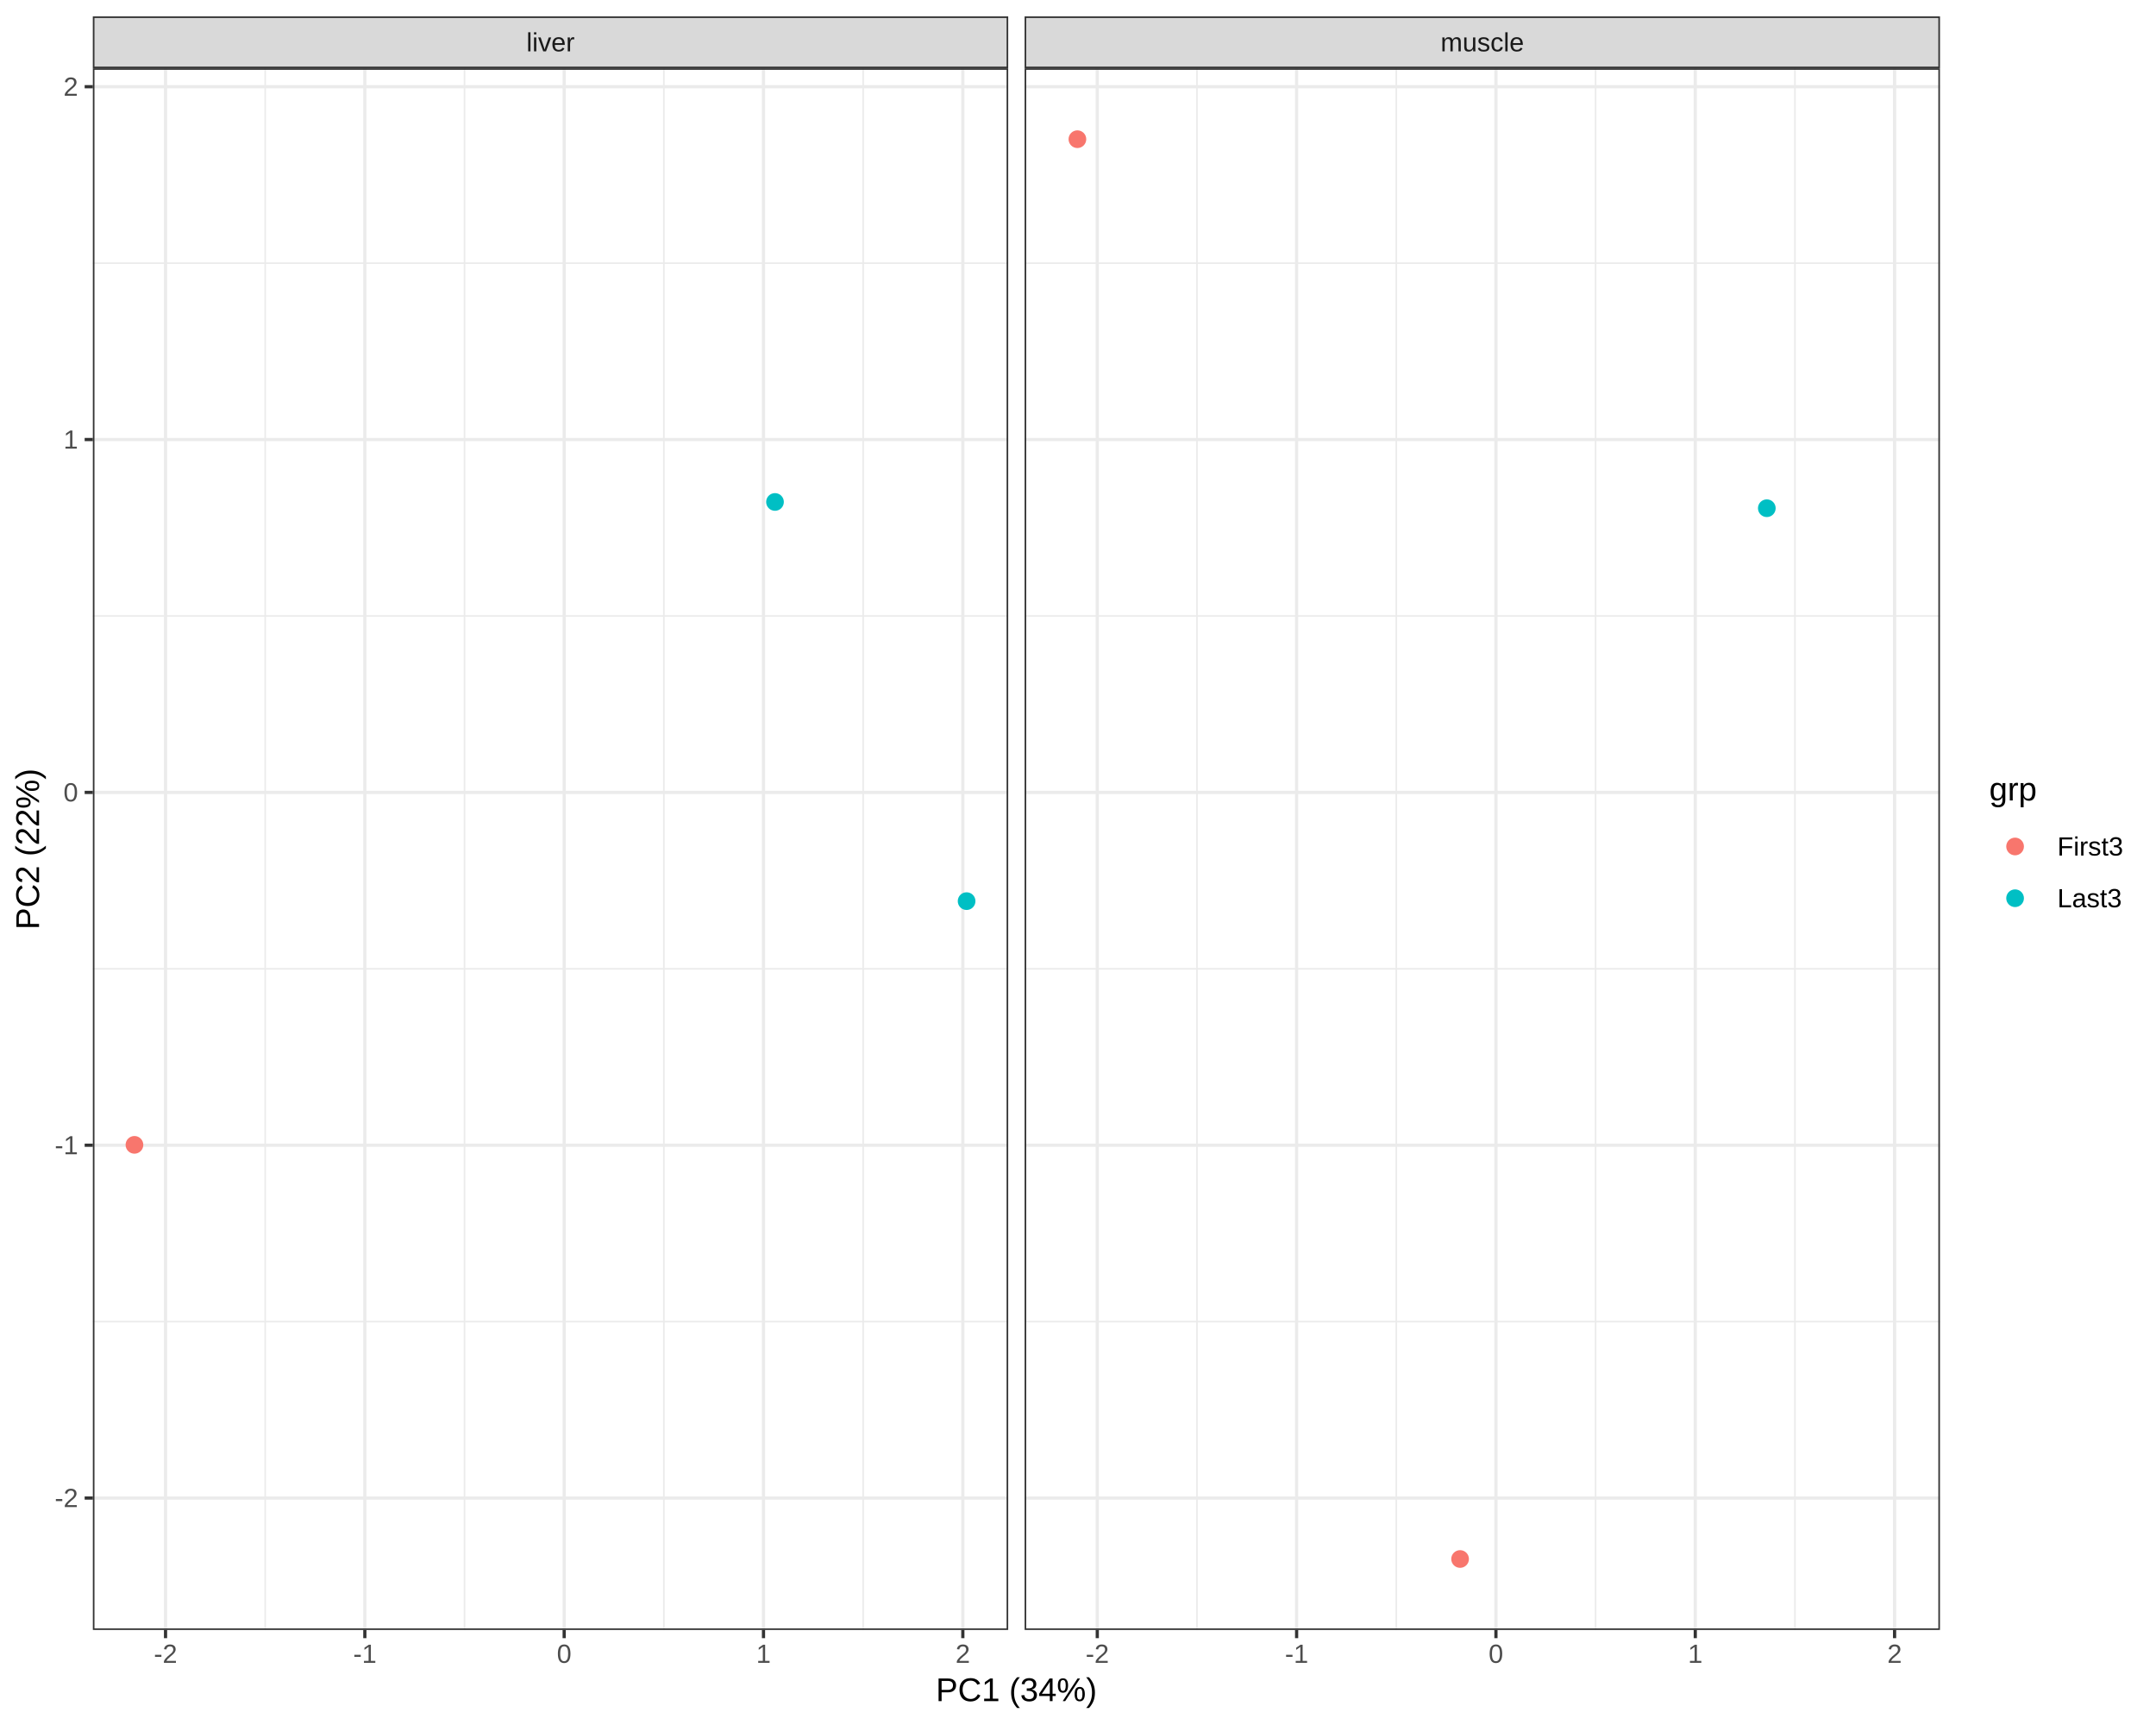
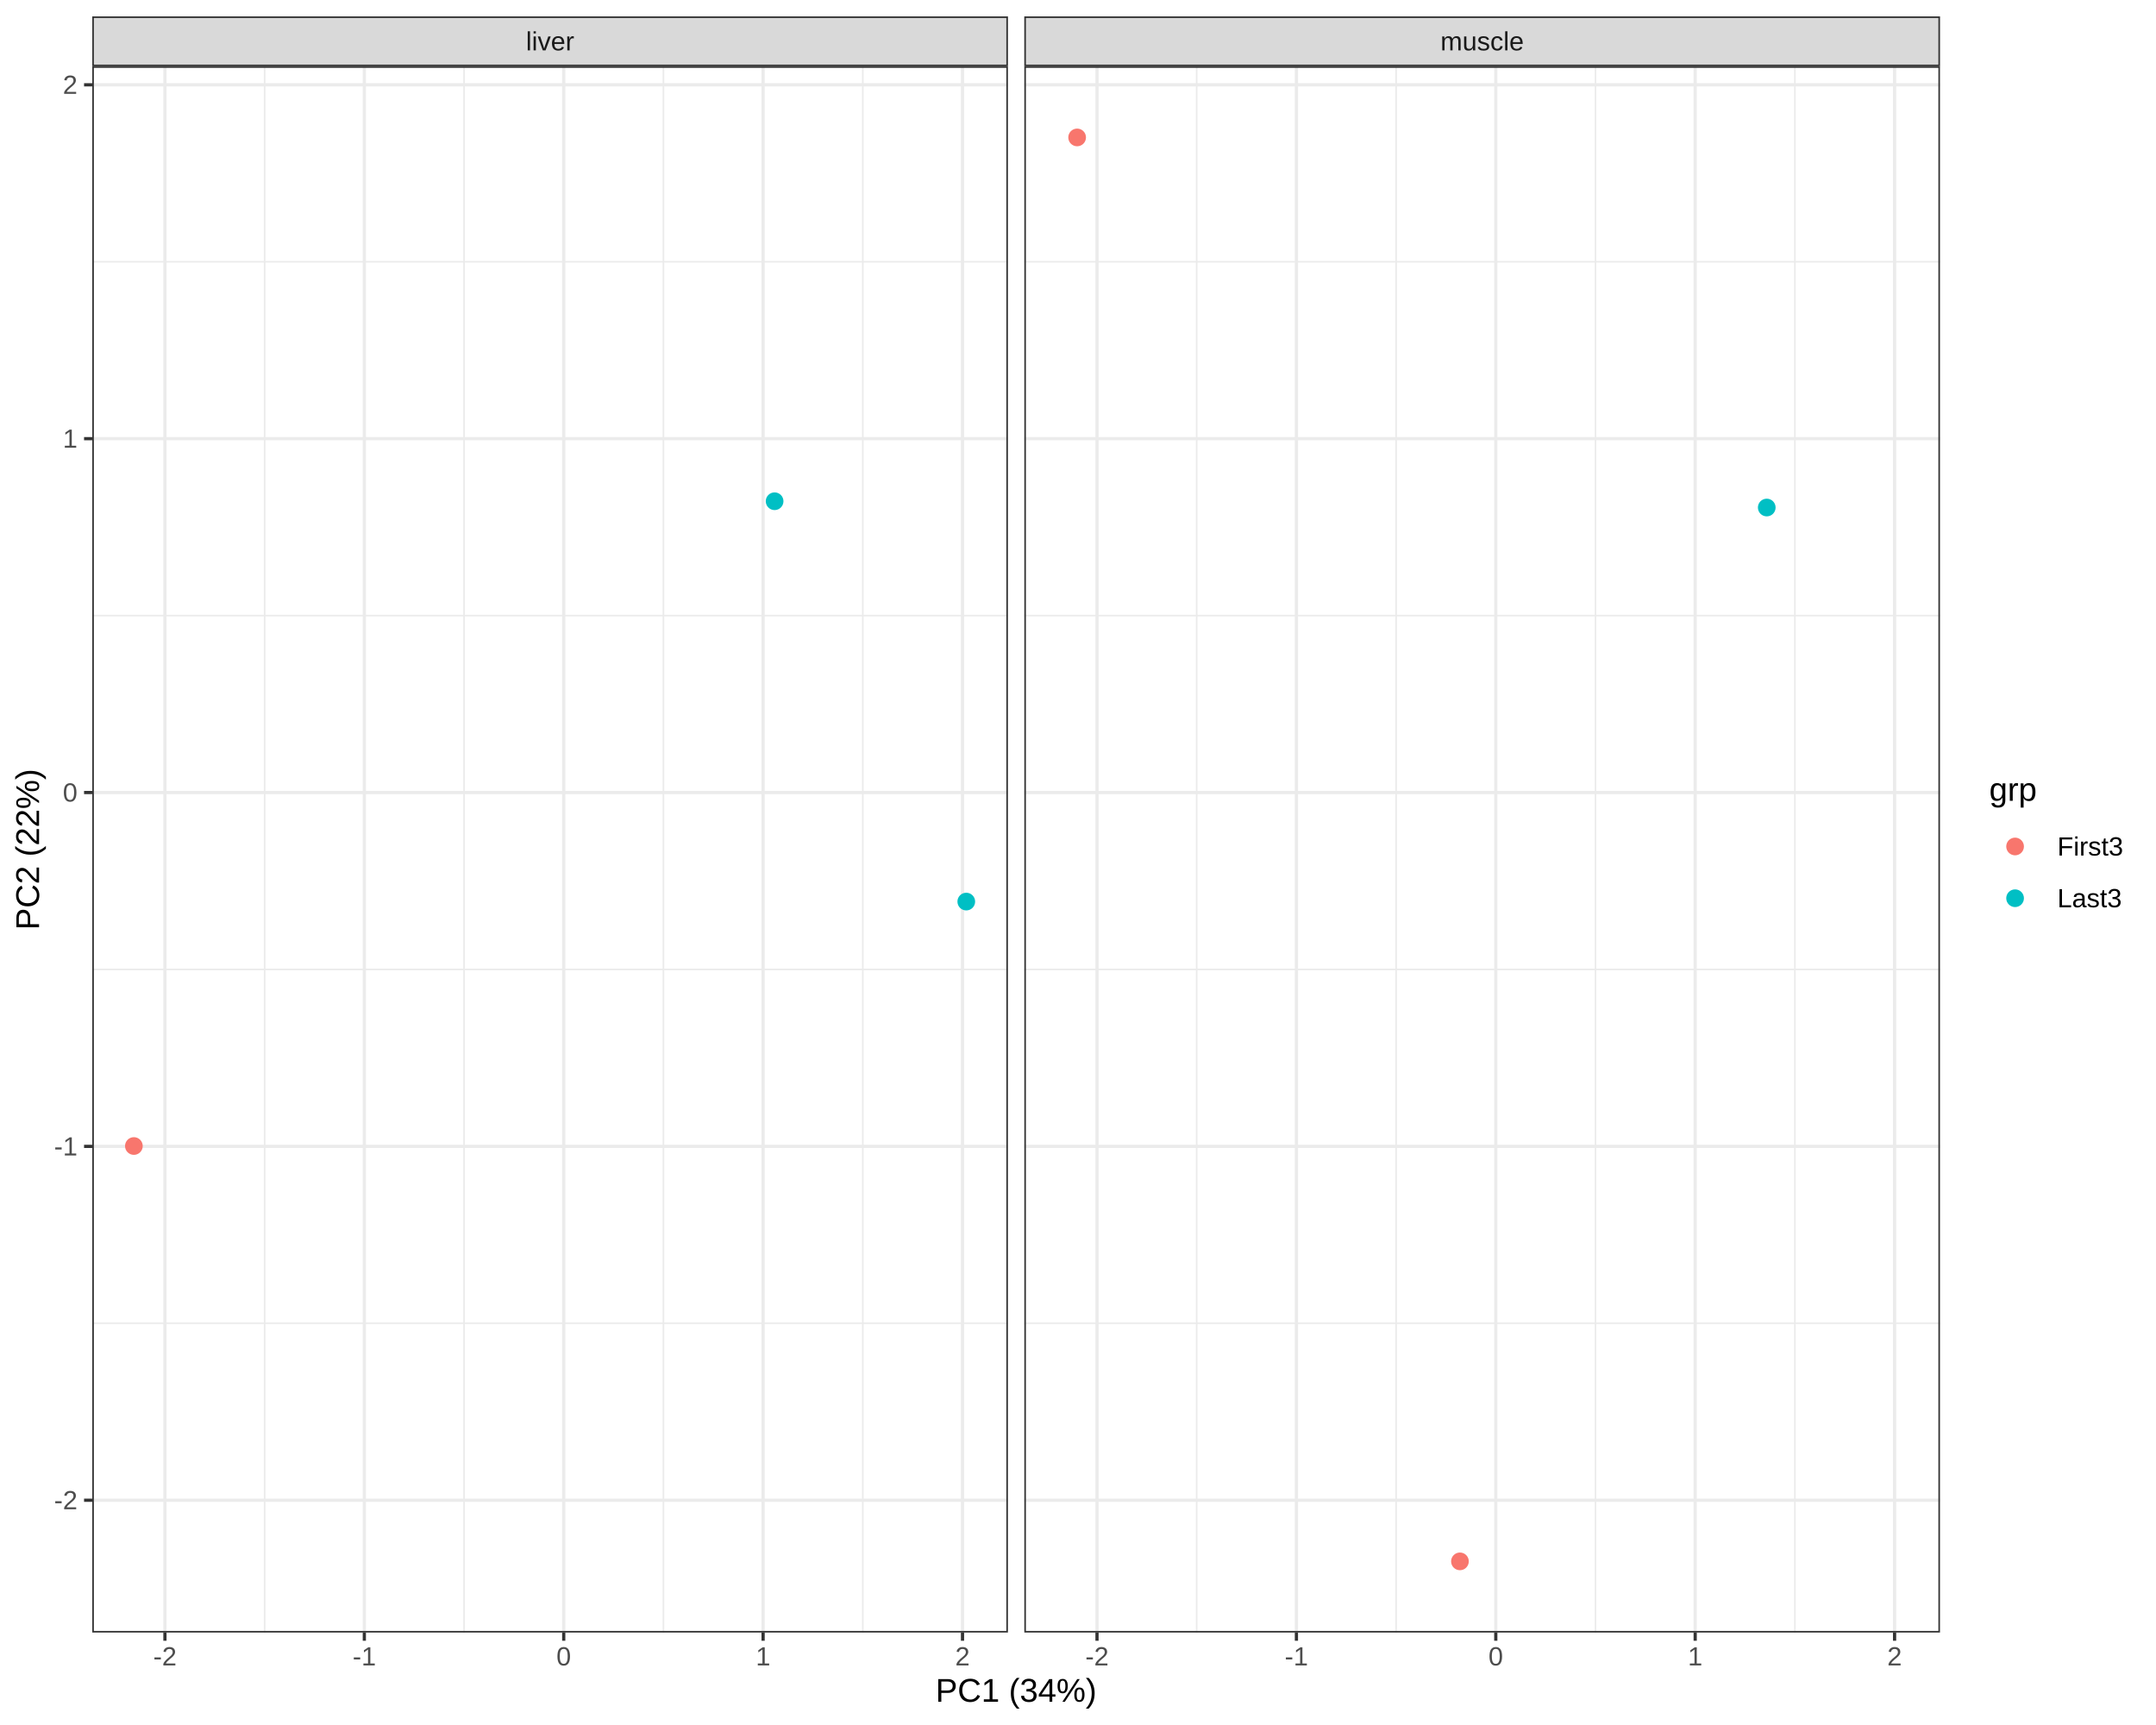
<svg xmlns="http://www.w3.org/2000/svg" viewBox="0 0 720.00 576.00">
  <defs>
    <style type="text/css">
    line, polyline, polygon, path, rect, circle {
      fill: none;
      stroke: #000000;
      stroke-linecap: round;
      stroke-linejoin: round;
      stroke-miterlimit: 10.00;
    }
  </style>
  </defs>
  <rect width="100%" height="100%" style="stroke: none; fill: #FFFFFF;" />
  <rect x="0.00" y="0.00" width="720.00" height="576.00" style="stroke-width: 1.07; stroke: #FFFFFF; fill: #FFFFFF;" />
  <defs>
-     <clipPath id="cpMzEuMDF8MzM2LjY5fDU0NC4yN3wyMi43OA==">
-       <rect x="31.01" y="22.78" width="305.68" height="521.49" />
+     <clipPath id="cpMzAuODF8MzM2LjU5fDU0NS4xM3wyMi4xMg==">
+       <rect x="30.81" y="22.12" width="305.79" height="523.01" />
    </clipPath>
  </defs>
-   <rect x="31.01" y="22.78" width="305.68" height="521.49" style="stroke-width: 1.07; stroke: none; fill: #FFFFFF;" clip-path="url(#cpMzEuMDF8MzM2LjY5fDU0NC4yN3wyMi43OA==)" />
-   <polyline points="31.01,441.31 336.69,441.31 " style="stroke-width: 0.53; stroke: #EBEBEB; stroke-linecap: butt;" clip-path="url(#cpMzEuMDF8MzM2LjY5fDU0NC4yN3wyMi43OA==)" />
-   <polyline points="31.01,323.50 336.69,323.50 " style="stroke-width: 0.53; stroke: #EBEBEB; stroke-linecap: butt;" clip-path="url(#cpMzEuMDF8MzM2LjY5fDU0NC4yN3wyMi43OA==)" />
-   <polyline points="31.01,205.68 336.69,205.68 " style="stroke-width: 0.53; stroke: #EBEBEB; stroke-linecap: butt;" clip-path="url(#cpMzEuMDF8MzM2LjY5fDU0NC4yN3wyMi43OA==)" />
-   <polyline points="31.01,87.87 336.69,87.87 " style="stroke-width: 0.53; stroke: #EBEBEB; stroke-linecap: butt;" clip-path="url(#cpMzEuMDF8MzM2LjY5fDU0NC4yN3wyMi43OA==)" />
-   <polyline points="88.56,544.27 88.56,22.78 " style="stroke-width: 0.53; stroke: #EBEBEB; stroke-linecap: butt;" clip-path="url(#cpMzEuMDF8MzM2LjY5fDU0NC4yN3wyMi43OA==)" />
-   <polyline points="155.13,544.27 155.13,22.78 " style="stroke-width: 0.53; stroke: #EBEBEB; stroke-linecap: butt;" clip-path="url(#cpMzEuMDF8MzM2LjY5fDU0NC4yN3wyMi43OA==)" />
-   <polyline points="221.69,544.27 221.69,22.78 " style="stroke-width: 0.53; stroke: #EBEBEB; stroke-linecap: butt;" clip-path="url(#cpMzEuMDF8MzM2LjY5fDU0NC4yN3wyMi43OA==)" />
-   <polyline points="288.26,544.27 288.26,22.78 " style="stroke-width: 0.53; stroke: #EBEBEB; stroke-linecap: butt;" clip-path="url(#cpMzEuMDF8MzM2LjY5fDU0NC4yN3wyMi43OA==)" />
-   <polyline points="31.01,500.22 336.69,500.22 " style="stroke-width: 1.07; stroke: #EBEBEB; stroke-linecap: butt;" clip-path="url(#cpMzEuMDF8MzM2LjY5fDU0NC4yN3wyMi43OA==)" />
-   <polyline points="31.01,382.40 336.69,382.40 " style="stroke-width: 1.07; stroke: #EBEBEB; stroke-linecap: butt;" clip-path="url(#cpMzEuMDF8MzM2LjY5fDU0NC4yN3wyMi43OA==)" />
-   <polyline points="31.01,264.59 336.69,264.59 " style="stroke-width: 1.07; stroke: #EBEBEB; stroke-linecap: butt;" clip-path="url(#cpMzEuMDF8MzM2LjY5fDU0NC4yN3wyMi43OA==)" />
-   <polyline points="31.01,146.77 336.69,146.77 " style="stroke-width: 1.07; stroke: #EBEBEB; stroke-linecap: butt;" clip-path="url(#cpMzEuMDF8MzM2LjY5fDU0NC4yN3wyMi43OA==)" />
-   <polyline points="31.01,28.96 336.69,28.96 " style="stroke-width: 1.07; stroke: #EBEBEB; stroke-linecap: butt;" clip-path="url(#cpMzEuMDF8MzM2LjY5fDU0NC4yN3wyMi43OA==)" />
-   <polyline points="55.28,544.27 55.28,22.78 " style="stroke-width: 1.07; stroke: #EBEBEB; stroke-linecap: butt;" clip-path="url(#cpMzEuMDF8MzM2LjY5fDU0NC4yN3wyMi43OA==)" />
-   <polyline points="121.84,544.27 121.84,22.78 " style="stroke-width: 1.07; stroke: #EBEBEB; stroke-linecap: butt;" clip-path="url(#cpMzEuMDF8MzM2LjY5fDU0NC4yN3wyMi43OA==)" />
-   <polyline points="188.41,544.27 188.41,22.78 " style="stroke-width: 1.07; stroke: #EBEBEB; stroke-linecap: butt;" clip-path="url(#cpMzEuMDF8MzM2LjY5fDU0NC4yN3wyMi43OA==)" />
-   <polyline points="254.97,544.27 254.97,22.78 " style="stroke-width: 1.07; stroke: #EBEBEB; stroke-linecap: butt;" clip-path="url(#cpMzEuMDF8MzM2LjY5fDU0NC4yN3wyMi43OA==)" />
-   <polyline points="321.54,544.27 321.54,22.78 " style="stroke-width: 1.07; stroke: #EBEBEB; stroke-linecap: butt;" clip-path="url(#cpMzEuMDF8MzM2LjY5fDU0NC4yN3wyMi43OA==)" />
-   <circle cx="44.90" cy="382.28" r="1.95pt" style="stroke-width: 0.71; stroke: #F8766D; fill: #F8766D;" clip-path="url(#cpMzEuMDF8MzM2LjY5fDU0NC4yN3wyMi43OA==)" />
-   <circle cx="258.81" cy="167.61" r="1.95pt" style="stroke-width: 0.71; stroke: #00BFC4; fill: #00BFC4;" clip-path="url(#cpMzEuMDF8MzM2LjY5fDU0NC4yN3wyMi43OA==)" />
-   <circle cx="322.80" cy="300.90" r="1.95pt" style="stroke-width: 0.71; stroke: #00BFC4; fill: #00BFC4;" clip-path="url(#cpMzEuMDF8MzM2LjY5fDU0NC4yN3wyMi43OA==)" />
-   <rect x="31.01" y="22.78" width="305.68" height="521.49" style="stroke-width: 1.07; stroke: #333333;" clip-path="url(#cpMzEuMDF8MzM2LjY5fDU0NC4yN3wyMi43OA==)" />
+   <rect x="30.81" y="22.12" width="305.79" height="523.01" style="stroke-width: 1.07; stroke: none; fill: #FFFFFF;" clip-path="url(#cpMzAuODF8MzM2LjU5fDU0NS4xM3wyMi4xMg==)" />
+   <polyline points="30.81,441.87 336.59,441.87 " style="stroke-width: 0.53; stroke: #EBEBEB; stroke-linecap: butt;" clip-path="url(#cpMzAuODF8MzM2LjU5fDU0NS4xM3wyMi4xMg==)" />
+   <polyline points="30.81,323.71 336.59,323.71 " style="stroke-width: 0.53; stroke: #EBEBEB; stroke-linecap: butt;" clip-path="url(#cpMzAuODF8MzM2LjU5fDU0NS4xM3wyMi4xMg==)" />
+   <polyline points="30.81,205.56 336.59,205.56 " style="stroke-width: 0.53; stroke: #EBEBEB; stroke-linecap: butt;" clip-path="url(#cpMzAuODF8MzM2LjU5fDU0NS4xM3wyMi4xMg==)" />
+   <polyline points="30.81,87.40 336.59,87.40 " style="stroke-width: 0.53; stroke: #EBEBEB; stroke-linecap: butt;" clip-path="url(#cpMzAuODF8MzM2LjU5fDU0NS4xM3wyMi4xMg==)" />
+   <polyline points="88.38,545.13 88.38,22.12 " style="stroke-width: 0.53; stroke: #EBEBEB; stroke-linecap: butt;" clip-path="url(#cpMzAuODF8MzM2LjU5fDU0NS4xM3wyMi4xMg==)" />
+   <polyline points="154.96,545.13 154.96,22.12 " style="stroke-width: 0.53; stroke: #EBEBEB; stroke-linecap: butt;" clip-path="url(#cpMzAuODF8MzM2LjU5fDU0NS4xM3wyMi4xMg==)" />
+   <polyline points="221.55,545.13 221.55,22.12 " style="stroke-width: 0.53; stroke: #EBEBEB; stroke-linecap: butt;" clip-path="url(#cpMzAuODF8MzM2LjU5fDU0NS4xM3wyMi4xMg==)" />
+   <polyline points="288.14,545.13 288.14,22.12 " style="stroke-width: 0.53; stroke: #EBEBEB; stroke-linecap: butt;" clip-path="url(#cpMzAuODF8MzM2LjU5fDU0NS4xM3wyMi4xMg==)" />
+   <polyline points="30.81,500.95 336.59,500.95 " style="stroke-width: 1.07; stroke: #EBEBEB; stroke-linecap: butt;" clip-path="url(#cpMzAuODF8MzM2LjU5fDU0NS4xM3wyMi4xMg==)" />
+   <polyline points="30.81,382.79 336.59,382.79 " style="stroke-width: 1.07; stroke: #EBEBEB; stroke-linecap: butt;" clip-path="url(#cpMzAuODF8MzM2LjU5fDU0NS4xM3wyMi4xMg==)" />
+   <polyline points="30.81,264.64 336.59,264.64 " style="stroke-width: 1.07; stroke: #EBEBEB; stroke-linecap: butt;" clip-path="url(#cpMzAuODF8MzM2LjU5fDU0NS4xM3wyMi4xMg==)" />
+   <polyline points="30.81,146.48 336.59,146.48 " style="stroke-width: 1.07; stroke: #EBEBEB; stroke-linecap: butt;" clip-path="url(#cpMzAuODF8MzM2LjU5fDU0NS4xM3wyMi4xMg==)" />
+   <polyline points="30.81,28.32 336.59,28.32 " style="stroke-width: 1.07; stroke: #EBEBEB; stroke-linecap: butt;" clip-path="url(#cpMzAuODF8MzM2LjU5fDU0NS4xM3wyMi4xMg==)" />
+   <polyline points="55.08,545.13 55.08,22.12 " style="stroke-width: 1.07; stroke: #EBEBEB; stroke-linecap: butt;" clip-path="url(#cpMzAuODF8MzM2LjU5fDU0NS4xM3wyMi4xMg==)" />
+   <polyline points="121.67,545.13 121.67,22.12 " style="stroke-width: 1.07; stroke: #EBEBEB; stroke-linecap: butt;" clip-path="url(#cpMzAuODF8MzM2LjU5fDU0NS4xM3wyMi4xMg==)" />
+   <polyline points="188.26,545.13 188.26,22.12 " style="stroke-width: 1.07; stroke: #EBEBEB; stroke-linecap: butt;" clip-path="url(#cpMzAuODF8MzM2LjU5fDU0NS4xM3wyMi4xMg==)" />
+   <polyline points="254.84,545.13 254.84,22.12 " style="stroke-width: 1.07; stroke: #EBEBEB; stroke-linecap: butt;" clip-path="url(#cpMzAuODF8MzM2LjU5fDU0NS4xM3wyMi4xMg==)" />
+   <polyline points="321.43,545.13 321.43,22.12 " style="stroke-width: 1.07; stroke: #EBEBEB; stroke-linecap: butt;" clip-path="url(#cpMzAuODF8MzM2LjU5fDU0NS4xM3wyMi4xMg==)" />
+   <circle cx="44.71" cy="382.67" r="1.95pt" style="stroke-width: 0.71; stroke: #F8766D; fill: #F8766D;" clip-path="url(#cpMzAuODF8MzM2LjU5fDU0NS4xM3wyMi4xMg==)" />
+   <circle cx="258.68" cy="167.37" r="1.95pt" style="stroke-width: 0.71; stroke: #00BFC4; fill: #00BFC4;" clip-path="url(#cpMzAuODF8MzM2LjU5fDU0NS4xM3wyMi4xMg==)" />
+   <circle cx="322.69" cy="301.05" r="1.95pt" style="stroke-width: 0.71; stroke: #00BFC4; fill: #00BFC4;" clip-path="url(#cpMzAuODF8MzM2LjU5fDU0NS4xM3wyMi4xMg==)" />
+   <rect x="30.81" y="22.12" width="305.79" height="523.01" style="stroke-width: 1.07; stroke: #333333;" clip-path="url(#cpMzAuODF8MzM2LjU5fDU0NS4xM3wyMi4xMg==)" />
  <defs>
    <clipPath id="cpMC4wMHw3MjAuMDB8NTc2LjAwfDAuMDA=">
      <rect x="0.00" y="0.00" width="720.00" height="576.00" />
    </clipPath>
  </defs>
  <defs>
-     <clipPath id="cpMzQyLjE3fDY0Ny44Nnw1NDQuMjd8MjIuNzg=">
-       <rect x="342.17" y="22.78" width="305.68" height="521.49" />
+     <clipPath id="cpMzQyLjA3fDY0Ny44Nnw1NDUuMTN8MjIuMTI=">
+       <rect x="342.07" y="22.12" width="305.79" height="523.01" />
    </clipPath>
  </defs>
-   <rect x="342.17" y="22.78" width="305.68" height="521.49" style="stroke-width: 1.07; stroke: none; fill: #FFFFFF;" clip-path="url(#cpMzQyLjE3fDY0Ny44Nnw1NDQuMjd8MjIuNzg=)" />
-   <polyline points="342.17,441.31 647.86,441.31 " style="stroke-width: 0.53; stroke: #EBEBEB; stroke-linecap: butt;" clip-path="url(#cpMzQyLjE3fDY0Ny44Nnw1NDQuMjd8MjIuNzg=)" />
-   <polyline points="342.17,323.50 647.86,323.50 " style="stroke-width: 0.53; stroke: #EBEBEB; stroke-linecap: butt;" clip-path="url(#cpMzQyLjE3fDY0Ny44Nnw1NDQuMjd8MjIuNzg=)" />
-   <polyline points="342.17,205.68 647.86,205.68 " style="stroke-width: 0.53; stroke: #EBEBEB; stroke-linecap: butt;" clip-path="url(#cpMzQyLjE3fDY0Ny44Nnw1NDQuMjd8MjIuNzg=)" />
-   <polyline points="342.17,87.87 647.86,87.87 " style="stroke-width: 0.53; stroke: #EBEBEB; stroke-linecap: butt;" clip-path="url(#cpMzQyLjE3fDY0Ny44Nnw1NDQuMjd8MjIuNzg=)" />
-   <polyline points="399.73,544.27 399.73,22.78 " style="stroke-width: 0.53; stroke: #EBEBEB; stroke-linecap: butt;" clip-path="url(#cpMzQyLjE3fDY0Ny44Nnw1NDQuMjd8MjIuNzg=)" />
-   <polyline points="466.29,544.27 466.29,22.78 " style="stroke-width: 0.53; stroke: #EBEBEB; stroke-linecap: butt;" clip-path="url(#cpMzQyLjE3fDY0Ny44Nnw1NDQuMjd8MjIuNzg=)" />
-   <polyline points="532.85,544.27 532.85,22.78 " style="stroke-width: 0.53; stroke: #EBEBEB; stroke-linecap: butt;" clip-path="url(#cpMzQyLjE3fDY0Ny44Nnw1NDQuMjd8MjIuNzg=)" />
-   <polyline points="599.42,544.27 599.42,22.78 " style="stroke-width: 0.53; stroke: #EBEBEB; stroke-linecap: butt;" clip-path="url(#cpMzQyLjE3fDY0Ny44Nnw1NDQuMjd8MjIuNzg=)" />
-   <polyline points="342.17,500.22 647.86,500.22 " style="stroke-width: 1.07; stroke: #EBEBEB; stroke-linecap: butt;" clip-path="url(#cpMzQyLjE3fDY0Ny44Nnw1NDQuMjd8MjIuNzg=)" />
-   <polyline points="342.17,382.40 647.86,382.40 " style="stroke-width: 1.07; stroke: #EBEBEB; stroke-linecap: butt;" clip-path="url(#cpMzQyLjE3fDY0Ny44Nnw1NDQuMjd8MjIuNzg=)" />
-   <polyline points="342.17,264.59 647.86,264.59 " style="stroke-width: 1.07; stroke: #EBEBEB; stroke-linecap: butt;" clip-path="url(#cpMzQyLjE3fDY0Ny44Nnw1NDQuMjd8MjIuNzg=)" />
-   <polyline points="342.17,146.77 647.86,146.77 " style="stroke-width: 1.07; stroke: #EBEBEB; stroke-linecap: butt;" clip-path="url(#cpMzQyLjE3fDY0Ny44Nnw1NDQuMjd8MjIuNzg=)" />
-   <polyline points="342.17,28.96 647.86,28.96 " style="stroke-width: 1.07; stroke: #EBEBEB; stroke-linecap: butt;" clip-path="url(#cpMzQyLjE3fDY0Ny44Nnw1NDQuMjd8MjIuNzg=)" />
-   <polyline points="366.44,544.27 366.44,22.78 " style="stroke-width: 1.07; stroke: #EBEBEB; stroke-linecap: butt;" clip-path="url(#cpMzQyLjE3fDY0Ny44Nnw1NDQuMjd8MjIuNzg=)" />
-   <polyline points="433.01,544.27 433.01,22.78 " style="stroke-width: 1.07; stroke: #EBEBEB; stroke-linecap: butt;" clip-path="url(#cpMzQyLjE3fDY0Ny44Nnw1NDQuMjd8MjIuNzg=)" />
-   <polyline points="499.57,544.27 499.57,22.78 " style="stroke-width: 1.07; stroke: #EBEBEB; stroke-linecap: butt;" clip-path="url(#cpMzQyLjE3fDY0Ny44Nnw1NDQuMjd8MjIuNzg=)" />
-   <polyline points="566.14,544.27 566.14,22.78 " style="stroke-width: 1.07; stroke: #EBEBEB; stroke-linecap: butt;" clip-path="url(#cpMzQyLjE3fDY0Ny44Nnw1NDQuMjd8MjIuNzg=)" />
-   <polyline points="632.70,544.27 632.70,22.78 " style="stroke-width: 1.07; stroke: #EBEBEB; stroke-linecap: butt;" clip-path="url(#cpMzQyLjE3fDY0Ny44Nnw1NDQuMjd8MjIuNzg=)" />
-   <circle cx="359.80" cy="46.48" r="1.95pt" style="stroke-width: 0.71; stroke: #F8766D; fill: #F8766D;" clip-path="url(#cpMzQyLjE3fDY0Ny44Nnw1NDQuMjd8MjIuNzg=)" />
-   <circle cx="487.60" cy="520.57" r="1.95pt" style="stroke-width: 0.71; stroke: #F8766D; fill: #F8766D;" clip-path="url(#cpMzQyLjE3fDY0Ny44Nnw1NDQuMjd8MjIuNzg=)" />
-   <circle cx="590.03" cy="169.70" r="1.95pt" style="stroke-width: 0.71; stroke: #00BFC4; fill: #00BFC4;" clip-path="url(#cpMzQyLjE3fDY0Ny44Nnw1NDQuMjd8MjIuNzg=)" />
-   <rect x="342.17" y="22.78" width="305.68" height="521.49" style="stroke-width: 1.07; stroke: #333333;" clip-path="url(#cpMzQyLjE3fDY0Ny44Nnw1NDQuMjd8MjIuNzg=)" />
+   <rect x="342.07" y="22.12" width="305.79" height="523.01" style="stroke-width: 1.07; stroke: none; fill: #FFFFFF;" clip-path="url(#cpMzQyLjA3fDY0Ny44Nnw1NDUuMTN8MjIuMTI=)" />
+   <polyline points="342.07,441.87 647.86,441.87 " style="stroke-width: 0.53; stroke: #EBEBEB; stroke-linecap: butt;" clip-path="url(#cpMzQyLjA3fDY0Ny44Nnw1NDUuMTN8MjIuMTI=)" />
+   <polyline points="342.07,323.71 647.86,323.71 " style="stroke-width: 0.53; stroke: #EBEBEB; stroke-linecap: butt;" clip-path="url(#cpMzQyLjA3fDY0Ny44Nnw1NDUuMTN8MjIuMTI=)" />
+   <polyline points="342.07,205.56 647.86,205.56 " style="stroke-width: 0.53; stroke: #EBEBEB; stroke-linecap: butt;" clip-path="url(#cpMzQyLjA3fDY0Ny44Nnw1NDUuMTN8MjIuMTI=)" />
+   <polyline points="342.07,87.40 647.86,87.40 " style="stroke-width: 0.53; stroke: #EBEBEB; stroke-linecap: butt;" clip-path="url(#cpMzQyLjA3fDY0Ny44Nnw1NDUuMTN8MjIuMTI=)" />
+   <polyline points="399.64,545.13 399.64,22.12 " style="stroke-width: 0.53; stroke: #EBEBEB; stroke-linecap: butt;" clip-path="url(#cpMzQyLjA3fDY0Ny44Nnw1NDUuMTN8MjIuMTI=)" />
+   <polyline points="466.23,545.13 466.23,22.12 " style="stroke-width: 0.53; stroke: #EBEBEB; stroke-linecap: butt;" clip-path="url(#cpMzQyLjA3fDY0Ny44Nnw1NDUuMTN8MjIuMTI=)" />
+   <polyline points="532.82,545.13 532.82,22.12 " style="stroke-width: 0.53; stroke: #EBEBEB; stroke-linecap: butt;" clip-path="url(#cpMzQyLjA3fDY0Ny44Nnw1NDUuMTN8MjIuMTI=)" />
+   <polyline points="599.40,545.13 599.40,22.12 " style="stroke-width: 0.53; stroke: #EBEBEB; stroke-linecap: butt;" clip-path="url(#cpMzQyLjA3fDY0Ny44Nnw1NDUuMTN8MjIuMTI=)" />
+   <polyline points="342.07,500.95 647.86,500.95 " style="stroke-width: 1.07; stroke: #EBEBEB; stroke-linecap: butt;" clip-path="url(#cpMzQyLjA3fDY0Ny44Nnw1NDUuMTN8MjIuMTI=)" />
+   <polyline points="342.07,382.79 647.86,382.79 " style="stroke-width: 1.07; stroke: #EBEBEB; stroke-linecap: butt;" clip-path="url(#cpMzQyLjA3fDY0Ny44Nnw1NDUuMTN8MjIuMTI=)" />
+   <polyline points="342.07,264.64 647.86,264.64 " style="stroke-width: 1.07; stroke: #EBEBEB; stroke-linecap: butt;" clip-path="url(#cpMzQyLjA3fDY0Ny44Nnw1NDUuMTN8MjIuMTI=)" />
+   <polyline points="342.07,146.48 647.86,146.48 " style="stroke-width: 1.07; stroke: #EBEBEB; stroke-linecap: butt;" clip-path="url(#cpMzQyLjA3fDY0Ny44Nnw1NDUuMTN8MjIuMTI=)" />
+   <polyline points="342.07,28.32 647.86,28.32 " style="stroke-width: 1.07; stroke: #EBEBEB; stroke-linecap: butt;" clip-path="url(#cpMzQyLjA3fDY0Ny44Nnw1NDUuMTN8MjIuMTI=)" />
+   <polyline points="366.35,545.13 366.35,22.12 " style="stroke-width: 1.07; stroke: #EBEBEB; stroke-linecap: butt;" clip-path="url(#cpMzQyLjA3fDY0Ny44Nnw1NDUuMTN8MjIuMTI=)" />
+   <polyline points="432.94,545.13 432.94,22.12 " style="stroke-width: 1.07; stroke: #EBEBEB; stroke-linecap: butt;" clip-path="url(#cpMzQyLjA3fDY0Ny44Nnw1NDUuMTN8MjIuMTI=)" />
+   <polyline points="499.52,545.13 499.52,22.12 " style="stroke-width: 1.07; stroke: #EBEBEB; stroke-linecap: butt;" clip-path="url(#cpMzQyLjA3fDY0Ny44Nnw1NDUuMTN8MjIuMTI=)" />
+   <polyline points="566.11,545.13 566.11,22.12 " style="stroke-width: 1.07; stroke: #EBEBEB; stroke-linecap: butt;" clip-path="url(#cpMzQyLjA3fDY0Ny44Nnw1NDUuMTN8MjIuMTI=)" />
+   <polyline points="632.70,545.13 632.70,22.12 " style="stroke-width: 1.07; stroke: #EBEBEB; stroke-linecap: butt;" clip-path="url(#cpMzQyLjA3fDY0Ny44Nnw1NDUuMTN8MjIuMTI=)" />
+   <circle cx="359.71" cy="45.89" r="1.95pt" style="stroke-width: 0.71; stroke: #F8766D; fill: #F8766D;" clip-path="url(#cpMzQyLjA3fDY0Ny44Nnw1NDUuMTN8MjIuMTI=)" />
+   <circle cx="487.55" cy="521.36" r="1.95pt" style="stroke-width: 0.71; stroke: #F8766D; fill: #F8766D;" clip-path="url(#cpMzQyLjA3fDY0Ny44Nnw1NDUuMTN8MjIuMTI=)" />
+   <circle cx="590.01" cy="169.47" r="1.95pt" style="stroke-width: 0.71; stroke: #00BFC4; fill: #00BFC4;" clip-path="url(#cpMzQyLjA3fDY0Ny44Nnw1NDUuMTN8MjIuMTI=)" />
+   <rect x="342.07" y="22.12" width="305.79" height="523.01" style="stroke-width: 1.07; stroke: #333333;" clip-path="url(#cpMzQyLjA3fDY0Ny44Nnw1NDUuMTN8MjIuMTI=)" />
  <defs>
    <clipPath id="cpMC4wMHw3MjAuMDB8NTc2LjAwfDAuMDA=">
      <rect x="0.00" y="0.00" width="720.00" height="576.00" />
    </clipPath>
  </defs>
  <defs>
-     <clipPath id="cpMzEuMDF8MzM2LjY5fDIyLjc4fDUuNDg=">
-       <rect x="31.01" y="5.48" width="305.68" height="17.30" />
+     <clipPath id="cpMzAuODF8MzM2LjU5fDIyLjEyfDUuNDg=">
+       <rect x="30.81" y="5.48" width="305.79" height="16.64" />
    </clipPath>
  </defs>
-   <rect x="31.01" y="5.48" width="305.68" height="17.30" style="stroke-width: 1.07; stroke: #333333; fill: #D9D9D9;" clip-path="url(#cpMzEuMDF8MzM2LjY5fDIyLjc4fDUuNDg=)" />
-   <g clip-path="url(#cpMzEuMDF8MzM2LjY5fDIyLjc4fDUuNDg=)">
-     <text x="175.79" y="17.15" style="font-size: 8.80px; fill: #1A1A1A; font-family: Liberation Sans;" textLength="16.12px" lengthAdjust="spacingAndGlyphs">liver</text>
+   <rect x="30.81" y="5.48" width="305.79" height="16.64" style="stroke-width: 1.07; stroke: #333333; fill: #D9D9D9;" clip-path="url(#cpMzAuODF8MzM2LjU5fDIyLjEyfDUuNDg=)" />
+   <g clip-path="url(#cpMzAuODF8MzM2LjU5fDIyLjEyfDUuNDg=)">
+     <text x="175.64" y="16.82" style="font-size: 8.80px; fill: #1A1A1A; font-family: Liberation Sans;" textLength="16.12px" lengthAdjust="spacingAndGlyphs">liver</text>
  </g>
  <defs>
    <clipPath id="cpMC4wMHw3MjAuMDB8NTc2LjAwfDAuMDA=">
      <rect x="0.00" y="0.00" width="720.00" height="576.00" />
    </clipPath>
  </defs>
  <defs>
-     <clipPath id="cpMzQyLjE3fDY0Ny44NnwyMi43OHw1LjQ4">
-       <rect x="342.17" y="5.48" width="305.68" height="17.30" />
+     <clipPath id="cpMzQyLjA3fDY0Ny44NnwyMi4xMnw1LjQ4">
+       <rect x="342.07" y="5.48" width="305.79" height="16.64" />
    </clipPath>
  </defs>
-   <rect x="342.17" y="5.48" width="305.68" height="17.30" style="stroke-width: 1.07; stroke: #333333; fill: #D9D9D9;" clip-path="url(#cpMzQyLjE3fDY0Ny44NnwyMi43OHw1LjQ4)" />
-   <g clip-path="url(#cpMzQyLjE3fDY0Ny44NnwyMi43OHw1LjQ4)">
-     <text x="481.08" y="17.15" style="font-size: 8.80px; fill: #1A1A1A; font-family: Liberation Sans;" textLength="27.88px" lengthAdjust="spacingAndGlyphs">muscle</text>
+   <rect x="342.07" y="5.48" width="305.79" height="16.64" style="stroke-width: 1.07; stroke: #333333; fill: #D9D9D9;" clip-path="url(#cpMzQyLjA3fDY0Ny44NnwyMi4xMnw1LjQ4)" />
+   <g clip-path="url(#cpMzQyLjA3fDY0Ny44NnwyMi4xMnw1LjQ4)">
+     <text x="481.03" y="16.82" style="font-size: 8.80px; fill: #1A1A1A; font-family: Liberation Sans;" textLength="27.88px" lengthAdjust="spacingAndGlyphs">muscle</text>
  </g>
  <defs>
    <clipPath id="cpMC4wMHw3MjAuMDB8NTc2LjAwfDAuMDA=">
      <rect x="0.00" y="0.00" width="720.00" height="576.00" />
    </clipPath>
  </defs>
-   <polyline points="55.28,547.01 55.28,544.27 " style="stroke-width: 1.07; stroke: #333333; stroke-linecap: butt;" clip-path="url(#cpMC4wMHw3MjAuMDB8NTc2LjAwfDAuMDA=)" />
-   <polyline points="121.84,547.01 121.84,544.27 " style="stroke-width: 1.07; stroke: #333333; stroke-linecap: butt;" clip-path="url(#cpMC4wMHw3MjAuMDB8NTc2LjAwfDAuMDA=)" />
-   <polyline points="188.41,547.01 188.41,544.27 " style="stroke-width: 1.07; stroke: #333333; stroke-linecap: butt;" clip-path="url(#cpMC4wMHw3MjAuMDB8NTc2LjAwfDAuMDA=)" />
-   <polyline points="254.97,547.01 254.97,544.27 " style="stroke-width: 1.07; stroke: #333333; stroke-linecap: butt;" clip-path="url(#cpMC4wMHw3MjAuMDB8NTc2LjAwfDAuMDA=)" />
-   <polyline points="321.54,547.01 321.54,544.27 " style="stroke-width: 1.07; stroke: #333333; stroke-linecap: butt;" clip-path="url(#cpMC4wMHw3MjAuMDB8NTc2LjAwfDAuMDA=)" />
+   <polyline points="55.08,547.87 55.08,545.13 " style="stroke-width: 1.07; stroke: #333333; stroke-linecap: butt;" clip-path="url(#cpMC4wMHw3MjAuMDB8NTc2LjAwfDAuMDA=)" />
+   <polyline points="121.67,547.87 121.67,545.13 " style="stroke-width: 1.07; stroke: #333333; stroke-linecap: butt;" clip-path="url(#cpMC4wMHw3MjAuMDB8NTc2LjAwfDAuMDA=)" />
+   <polyline points="188.26,547.87 188.26,545.13 " style="stroke-width: 1.07; stroke: #333333; stroke-linecap: butt;" clip-path="url(#cpMC4wMHw3MjAuMDB8NTc2LjAwfDAuMDA=)" />
+   <polyline points="254.84,547.87 254.84,545.13 " style="stroke-width: 1.07; stroke: #333333; stroke-linecap: butt;" clip-path="url(#cpMC4wMHw3MjAuMDB8NTc2LjAwfDAuMDA=)" />
+   <polyline points="321.43,547.87 321.43,545.13 " style="stroke-width: 1.07; stroke: #333333; stroke-linecap: butt;" clip-path="url(#cpMC4wMHw3MjAuMDB8NTc2LjAwfDAuMDA=)" />
  <g clip-path="url(#cpMC4wMHw3MjAuMDB8NTc2LjAwfDAuMDA=)">
-     <text x="51.37" y="555.25" style="font-size: 8.80px; fill: #4D4D4D; font-family: Liberation Sans;" textLength="7.81px" lengthAdjust="spacingAndGlyphs">-2</text>
+     <text x="51.18" y="556.11" style="font-size: 8.80px; fill: #4D4D4D; font-family: Liberation Sans;" textLength="7.81px" lengthAdjust="spacingAndGlyphs">-2</text>
  </g>
  <g clip-path="url(#cpMC4wMHw3MjAuMDB8NTc2LjAwfDAuMDA=)">
-     <text x="117.94" y="555.25" style="font-size: 8.80px; fill: #4D4D4D; font-family: Liberation Sans;" textLength="7.81px" lengthAdjust="spacingAndGlyphs">-1</text>
+     <text x="117.76" y="556.11" style="font-size: 8.80px; fill: #4D4D4D; font-family: Liberation Sans;" textLength="7.81px" lengthAdjust="spacingAndGlyphs">-1</text>
  </g>
  <g clip-path="url(#cpMC4wMHw3MjAuMDB8NTc2LjAwfDAuMDA=)">
-     <text x="185.96" y="555.25" style="font-size: 8.80px; fill: #4D4D4D; font-family: Liberation Sans;" textLength="4.89px" lengthAdjust="spacingAndGlyphs">0</text>
+     <text x="185.81" y="556.11" style="font-size: 8.80px; fill: #4D4D4D; font-family: Liberation Sans;" textLength="4.89px" lengthAdjust="spacingAndGlyphs">0</text>
  </g>
  <g clip-path="url(#cpMC4wMHw3MjAuMDB8NTc2LjAwfDAuMDA=)">
-     <text x="252.53" y="555.25" style="font-size: 8.80px; fill: #4D4D4D; font-family: Liberation Sans;" textLength="4.89px" lengthAdjust="spacingAndGlyphs">1</text>
+     <text x="252.40" y="556.11" style="font-size: 8.80px; fill: #4D4D4D; font-family: Liberation Sans;" textLength="4.89px" lengthAdjust="spacingAndGlyphs">1</text>
  </g>
  <g clip-path="url(#cpMC4wMHw3MjAuMDB8NTc2LjAwfDAuMDA=)">
-     <text x="319.09" y="555.25" style="font-size: 8.80px; fill: #4D4D4D; font-family: Liberation Sans;" textLength="4.89px" lengthAdjust="spacingAndGlyphs">2</text>
+     <text x="318.99" y="556.11" style="font-size: 8.80px; fill: #4D4D4D; font-family: Liberation Sans;" textLength="4.89px" lengthAdjust="spacingAndGlyphs">2</text>
  </g>
-   <polyline points="366.44,547.01 366.44,544.27 " style="stroke-width: 1.07; stroke: #333333; stroke-linecap: butt;" clip-path="url(#cpMC4wMHw3MjAuMDB8NTc2LjAwfDAuMDA=)" />
-   <polyline points="433.01,547.01 433.01,544.27 " style="stroke-width: 1.07; stroke: #333333; stroke-linecap: butt;" clip-path="url(#cpMC4wMHw3MjAuMDB8NTc2LjAwfDAuMDA=)" />
-   <polyline points="499.57,547.01 499.57,544.27 " style="stroke-width: 1.07; stroke: #333333; stroke-linecap: butt;" clip-path="url(#cpMC4wMHw3MjAuMDB8NTc2LjAwfDAuMDA=)" />
-   <polyline points="566.14,547.01 566.14,544.27 " style="stroke-width: 1.07; stroke: #333333; stroke-linecap: butt;" clip-path="url(#cpMC4wMHw3MjAuMDB8NTc2LjAwfDAuMDA=)" />
-   <polyline points="632.70,547.01 632.70,544.27 " style="stroke-width: 1.07; stroke: #333333; stroke-linecap: butt;" clip-path="url(#cpMC4wMHw3MjAuMDB8NTc2LjAwfDAuMDA=)" />
+   <polyline points="366.35,547.87 366.35,545.13 " style="stroke-width: 1.07; stroke: #333333; stroke-linecap: butt;" clip-path="url(#cpMC4wMHw3MjAuMDB8NTc2LjAwfDAuMDA=)" />
+   <polyline points="432.94,547.87 432.94,545.13 " style="stroke-width: 1.07; stroke: #333333; stroke-linecap: butt;" clip-path="url(#cpMC4wMHw3MjAuMDB8NTc2LjAwfDAuMDA=)" />
+   <polyline points="499.52,547.87 499.52,545.13 " style="stroke-width: 1.07; stroke: #333333; stroke-linecap: butt;" clip-path="url(#cpMC4wMHw3MjAuMDB8NTc2LjAwfDAuMDA=)" />
+   <polyline points="566.11,547.87 566.11,545.13 " style="stroke-width: 1.07; stroke: #333333; stroke-linecap: butt;" clip-path="url(#cpMC4wMHw3MjAuMDB8NTc2LjAwfDAuMDA=)" />
+   <polyline points="632.70,547.87 632.70,545.13 " style="stroke-width: 1.07; stroke: #333333; stroke-linecap: butt;" clip-path="url(#cpMC4wMHw3MjAuMDB8NTc2LjAwfDAuMDA=)" />
  <g clip-path="url(#cpMC4wMHw3MjAuMDB8NTc2LjAwfDAuMDA=)">
-     <text x="362.54" y="555.25" style="font-size: 8.80px; fill: #4D4D4D; font-family: Liberation Sans;" textLength="7.81px" lengthAdjust="spacingAndGlyphs">-2</text>
+     <text x="362.44" y="556.11" style="font-size: 8.80px; fill: #4D4D4D; font-family: Liberation Sans;" textLength="7.81px" lengthAdjust="spacingAndGlyphs">-2</text>
  </g>
  <g clip-path="url(#cpMC4wMHw3MjAuMDB8NTc2LjAwfDAuMDA=)">
-     <text x="429.10" y="555.25" style="font-size: 8.80px; fill: #4D4D4D; font-family: Liberation Sans;" textLength="7.81px" lengthAdjust="spacingAndGlyphs">-1</text>
+     <text x="429.03" y="556.11" style="font-size: 8.80px; fill: #4D4D4D; font-family: Liberation Sans;" textLength="7.81px" lengthAdjust="spacingAndGlyphs">-1</text>
  </g>
  <g clip-path="url(#cpMC4wMHw3MjAuMDB8NTc2LjAwfDAuMDA=)">
-     <text x="497.13" y="555.25" style="font-size: 8.80px; fill: #4D4D4D; font-family: Liberation Sans;" textLength="4.89px" lengthAdjust="spacingAndGlyphs">0</text>
+     <text x="497.08" y="556.11" style="font-size: 8.80px; fill: #4D4D4D; font-family: Liberation Sans;" textLength="4.89px" lengthAdjust="spacingAndGlyphs">0</text>
  </g>
  <g clip-path="url(#cpMC4wMHw3MjAuMDB8NTc2LjAwfDAuMDA=)">
-     <text x="563.69" y="555.25" style="font-size: 8.80px; fill: #4D4D4D; font-family: Liberation Sans;" textLength="4.89px" lengthAdjust="spacingAndGlyphs">1</text>
+     <text x="563.66" y="556.11" style="font-size: 8.80px; fill: #4D4D4D; font-family: Liberation Sans;" textLength="4.89px" lengthAdjust="spacingAndGlyphs">1</text>
  </g>
  <g clip-path="url(#cpMC4wMHw3MjAuMDB8NTc2LjAwfDAuMDA=)">
-     <text x="630.26" y="555.25" style="font-size: 8.80px; fill: #4D4D4D; font-family: Liberation Sans;" textLength="4.89px" lengthAdjust="spacingAndGlyphs">2</text>
+     <text x="630.25" y="556.11" style="font-size: 8.80px; fill: #4D4D4D; font-family: Liberation Sans;" textLength="4.89px" lengthAdjust="spacingAndGlyphs">2</text>
  </g>
  <g clip-path="url(#cpMC4wMHw3MjAuMDB8NTc2LjAwfDAuMDA=)">
-     <text x="18.27" y="503.24" style="font-size: 8.80px; fill: #4D4D4D; font-family: Liberation Sans;" textLength="7.81px" lengthAdjust="spacingAndGlyphs">-2</text>
+     <text x="18.06" y="503.97" style="font-size: 8.80px; fill: #4D4D4D; font-family: Liberation Sans;" textLength="7.81px" lengthAdjust="spacingAndGlyphs">-2</text>
  </g>
  <g clip-path="url(#cpMC4wMHw3MjAuMDB8NTc2LjAwfDAuMDA=)">
-     <text x="18.27" y="385.43" style="font-size: 8.80px; fill: #4D4D4D; font-family: Liberation Sans;" textLength="7.81px" lengthAdjust="spacingAndGlyphs">-1</text>
+     <text x="18.06" y="385.82" style="font-size: 8.80px; fill: #4D4D4D; font-family: Liberation Sans;" textLength="7.81px" lengthAdjust="spacingAndGlyphs">-1</text>
  </g>
  <g clip-path="url(#cpMC4wMHw3MjAuMDB8NTc2LjAwfDAuMDA=)">
-     <text x="21.19" y="267.61" style="font-size: 8.80px; fill: #4D4D4D; font-family: Liberation Sans;" textLength="4.89px" lengthAdjust="spacingAndGlyphs">0</text>
+     <text x="20.98" y="267.66" style="font-size: 8.80px; fill: #4D4D4D; font-family: Liberation Sans;" textLength="4.89px" lengthAdjust="spacingAndGlyphs">0</text>
  </g>
  <g clip-path="url(#cpMC4wMHw3MjAuMDB8NTc2LjAwfDAuMDA=)">
-     <text x="21.19" y="149.80" style="font-size: 8.80px; fill: #4D4D4D; font-family: Liberation Sans;" textLength="4.89px" lengthAdjust="spacingAndGlyphs">1</text>
+     <text x="20.98" y="149.50" style="font-size: 8.80px; fill: #4D4D4D; font-family: Liberation Sans;" textLength="4.89px" lengthAdjust="spacingAndGlyphs">1</text>
  </g>
  <g clip-path="url(#cpMC4wMHw3MjAuMDB8NTc2LjAwfDAuMDA=)">
-     <text x="21.19" y="31.98" style="font-size: 8.80px; fill: #4D4D4D; font-family: Liberation Sans;" textLength="4.89px" lengthAdjust="spacingAndGlyphs">2</text>
+     <text x="20.98" y="31.34" style="font-size: 8.80px; fill: #4D4D4D; font-family: Liberation Sans;" textLength="4.89px" lengthAdjust="spacingAndGlyphs">2</text>
  </g>
-   <polyline points="28.27,500.22 31.01,500.22 " style="stroke-width: 1.07; stroke: #333333; stroke-linecap: butt;" clip-path="url(#cpMC4wMHw3MjAuMDB8NTc2LjAwfDAuMDA=)" />
-   <polyline points="28.27,382.40 31.01,382.40 " style="stroke-width: 1.07; stroke: #333333; stroke-linecap: butt;" clip-path="url(#cpMC4wMHw3MjAuMDB8NTc2LjAwfDAuMDA=)" />
-   <polyline points="28.27,264.59 31.01,264.59 " style="stroke-width: 1.07; stroke: #333333; stroke-linecap: butt;" clip-path="url(#cpMC4wMHw3MjAuMDB8NTc2LjAwfDAuMDA=)" />
-   <polyline points="28.27,146.77 31.01,146.77 " style="stroke-width: 1.07; stroke: #333333; stroke-linecap: butt;" clip-path="url(#cpMC4wMHw3MjAuMDB8NTc2LjAwfDAuMDA=)" />
-   <polyline points="28.27,28.96 31.01,28.96 " style="stroke-width: 1.07; stroke: #333333; stroke-linecap: butt;" clip-path="url(#cpMC4wMHw3MjAuMDB8NTc2LjAwfDAuMDA=)" />
+   <polyline points="28.07,500.95 30.81,500.95 " style="stroke-width: 1.07; stroke: #333333; stroke-linecap: butt;" clip-path="url(#cpMC4wMHw3MjAuMDB8NTc2LjAwfDAuMDA=)" />
+   <polyline points="28.07,382.79 30.81,382.79 " style="stroke-width: 1.07; stroke: #333333; stroke-linecap: butt;" clip-path="url(#cpMC4wMHw3MjAuMDB8NTc2LjAwfDAuMDA=)" />
+   <polyline points="28.07,264.64 30.81,264.64 " style="stroke-width: 1.07; stroke: #333333; stroke-linecap: butt;" clip-path="url(#cpMC4wMHw3MjAuMDB8NTc2LjAwfDAuMDA=)" />
+   <polyline points="28.07,146.48 30.81,146.48 " style="stroke-width: 1.07; stroke: #333333; stroke-linecap: butt;" clip-path="url(#cpMC4wMHw3MjAuMDB8NTc2LjAwfDAuMDA=)" />
+   <polyline points="28.07,28.32 30.81,28.32 " style="stroke-width: 1.07; stroke: #333333; stroke-linecap: butt;" clip-path="url(#cpMC4wMHw3MjAuMDB8NTc2LjAwfDAuMDA=)" />
  <g clip-path="url(#cpMC4wMHw3MjAuMDB8NTc2LjAwfDAuMDA=)">
-     <text x="312.53" y="568.04" style="font-size: 11.00px; font-family: Liberation Sans;" textLength="53.81px" lengthAdjust="spacingAndGlyphs">PC1 (34%)</text>
+     <text x="312.43" y="568.24" style="font-size: 11.00px; font-family: Liberation Sans;" textLength="53.81px" lengthAdjust="spacingAndGlyphs">PC1 (34%)</text>
  </g>
  <g clip-path="url(#cpMC4wMHw3MjAuMDB8NTc2LjAwfDAuMDA=)">
-     <text transform="translate(13.04,310.43) rotate(-90)" style="font-size: 11.00px; font-family: Liberation Sans;" textLength="53.81px" lengthAdjust="spacingAndGlyphs">PC2 (22%)</text>
+     <text transform="translate(13.04,310.53) rotate(-90)" style="font-size: 11.00px; font-family: Liberation Sans;" textLength="53.81px" lengthAdjust="spacingAndGlyphs">PC2 (22%)</text>
  </g>
-   <rect x="658.82" y="253.00" width="55.70" height="61.05" style="stroke-width: 1.07; stroke: none; fill: #FFFFFF;" clip-path="url(#cpMC4wMHw3MjAuMDB8NTc2LjAwfDAuMDA=)" />
+   <rect x="658.82" y="253.21" width="55.70" height="60.84" style="stroke-width: 1.07; stroke: none; fill: #FFFFFF;" clip-path="url(#cpMC4wMHw3MjAuMDB8NTc2LjAwfDAuMDA=)" />
  <g clip-path="url(#cpMC4wMHw3MjAuMDB8NTc2LjAwfDAuMDA=)">
-     <text x="664.30" y="267.29" style="font-size: 11.00px; font-family: Liberation Sans;" textLength="15.91px" lengthAdjust="spacingAndGlyphs">grp</text>
+     <text x="664.30" y="267.39" style="font-size: 11.00px; font-family: Liberation Sans;" textLength="15.91px" lengthAdjust="spacingAndGlyphs">grp</text>
  </g>
  <rect x="664.30" y="274.01" width="17.28" height="17.28" style="stroke-width: 1.07; stroke: none; fill: #FFFFFF;" clip-path="url(#cpMC4wMHw3MjAuMDB8NTc2LjAwfDAuMDA=)" />
  <circle cx="672.94" cy="282.65" r="1.95pt" style="stroke-width: 0.71; stroke: #F8766D; fill: #F8766D;" clip-path="url(#cpMC4wMHw3MjAuMDB8NTc2LjAwfDAuMDA=)" />
  <rect x="664.30" y="291.29" width="17.28" height="17.28" style="stroke-width: 1.07; stroke: none; fill: #FFFFFF;" clip-path="url(#cpMC4wMHw3MjAuMDB8NTc2LjAwfDAuMDA=)" />
  <circle cx="672.94" cy="299.93" r="1.95pt" style="stroke-width: 0.71; stroke: #00BFC4; fill: #00BFC4;" clip-path="url(#cpMC4wMHw3MjAuMDB8NTc2LjAwfDAuMDA=)" />
  <g clip-path="url(#cpMC4wMHw3MjAuMDB8NTc2LjAwfDAuMDA=)">
    <text x="687.06" y="285.67" style="font-size: 8.80px; font-family: Liberation Sans;" textLength="21.98px" lengthAdjust="spacingAndGlyphs">First3</text>
  </g>
  <g clip-path="url(#cpMC4wMHw3MjAuMDB8NTc2LjAwfDAuMDA=)">
    <text x="687.06" y="302.95" style="font-size: 8.80px; font-family: Liberation Sans;" textLength="21.52px" lengthAdjust="spacingAndGlyphs">Last3</text>
  </g>
</svg>
